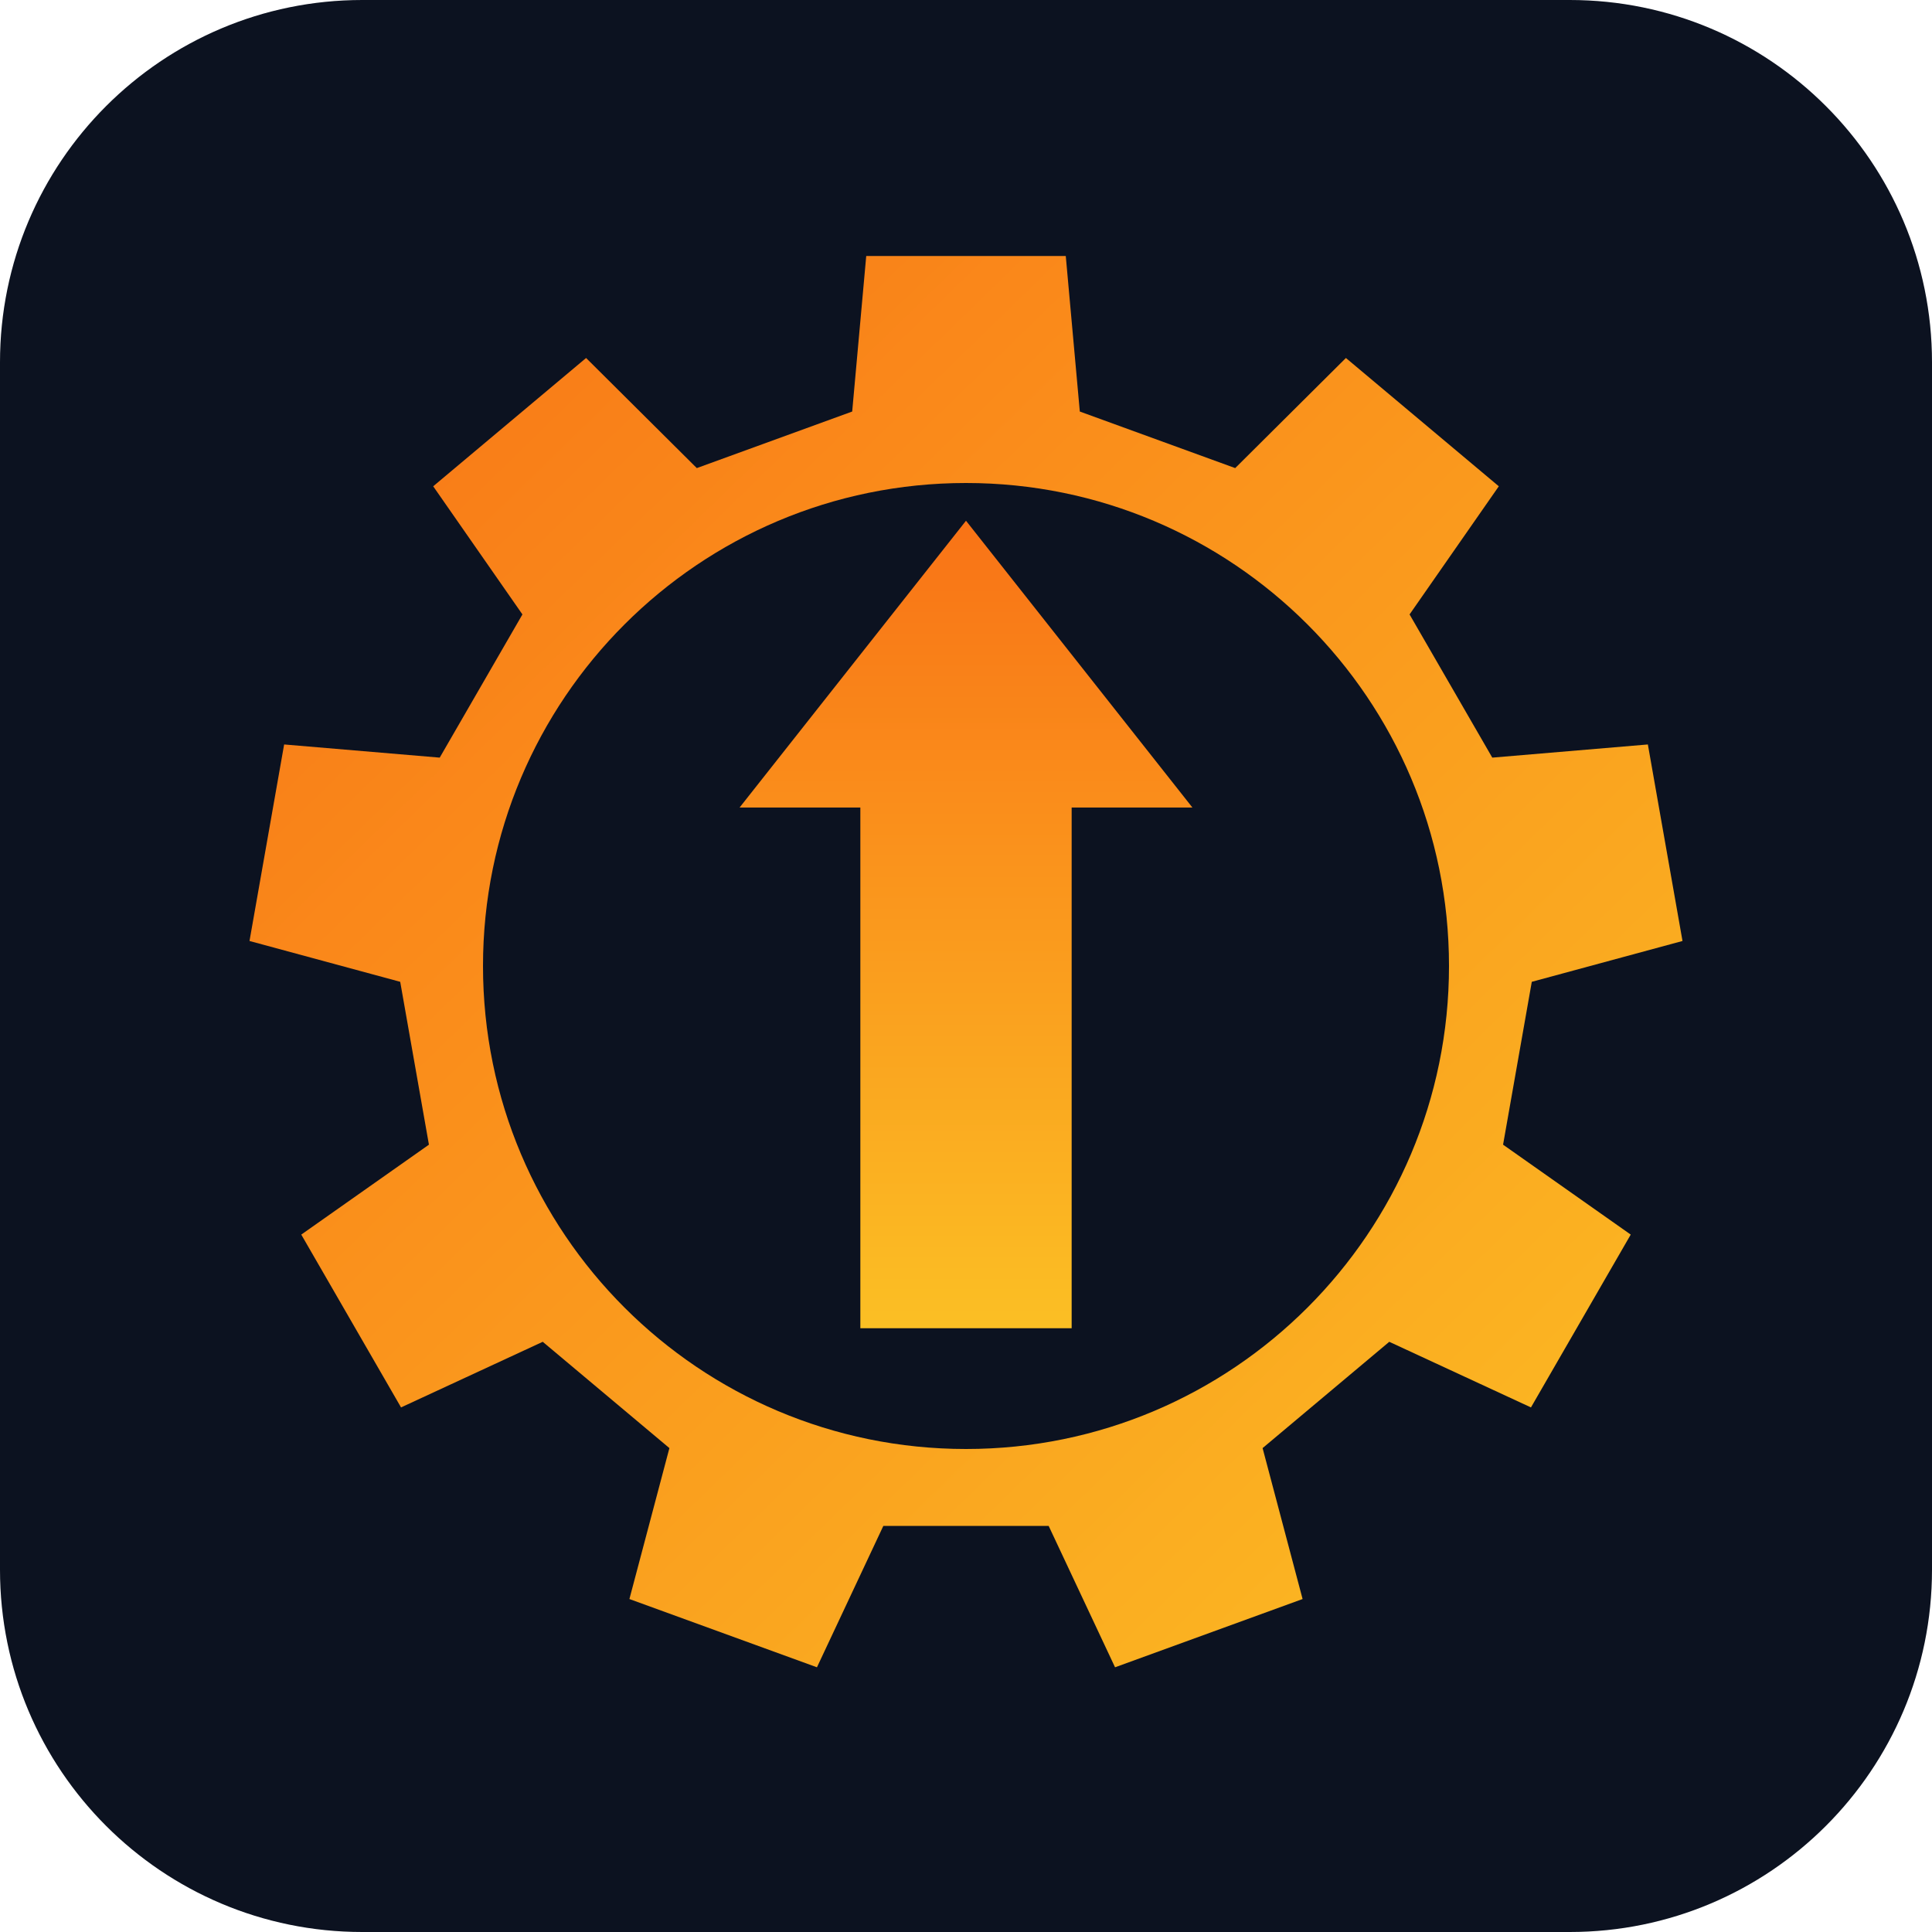
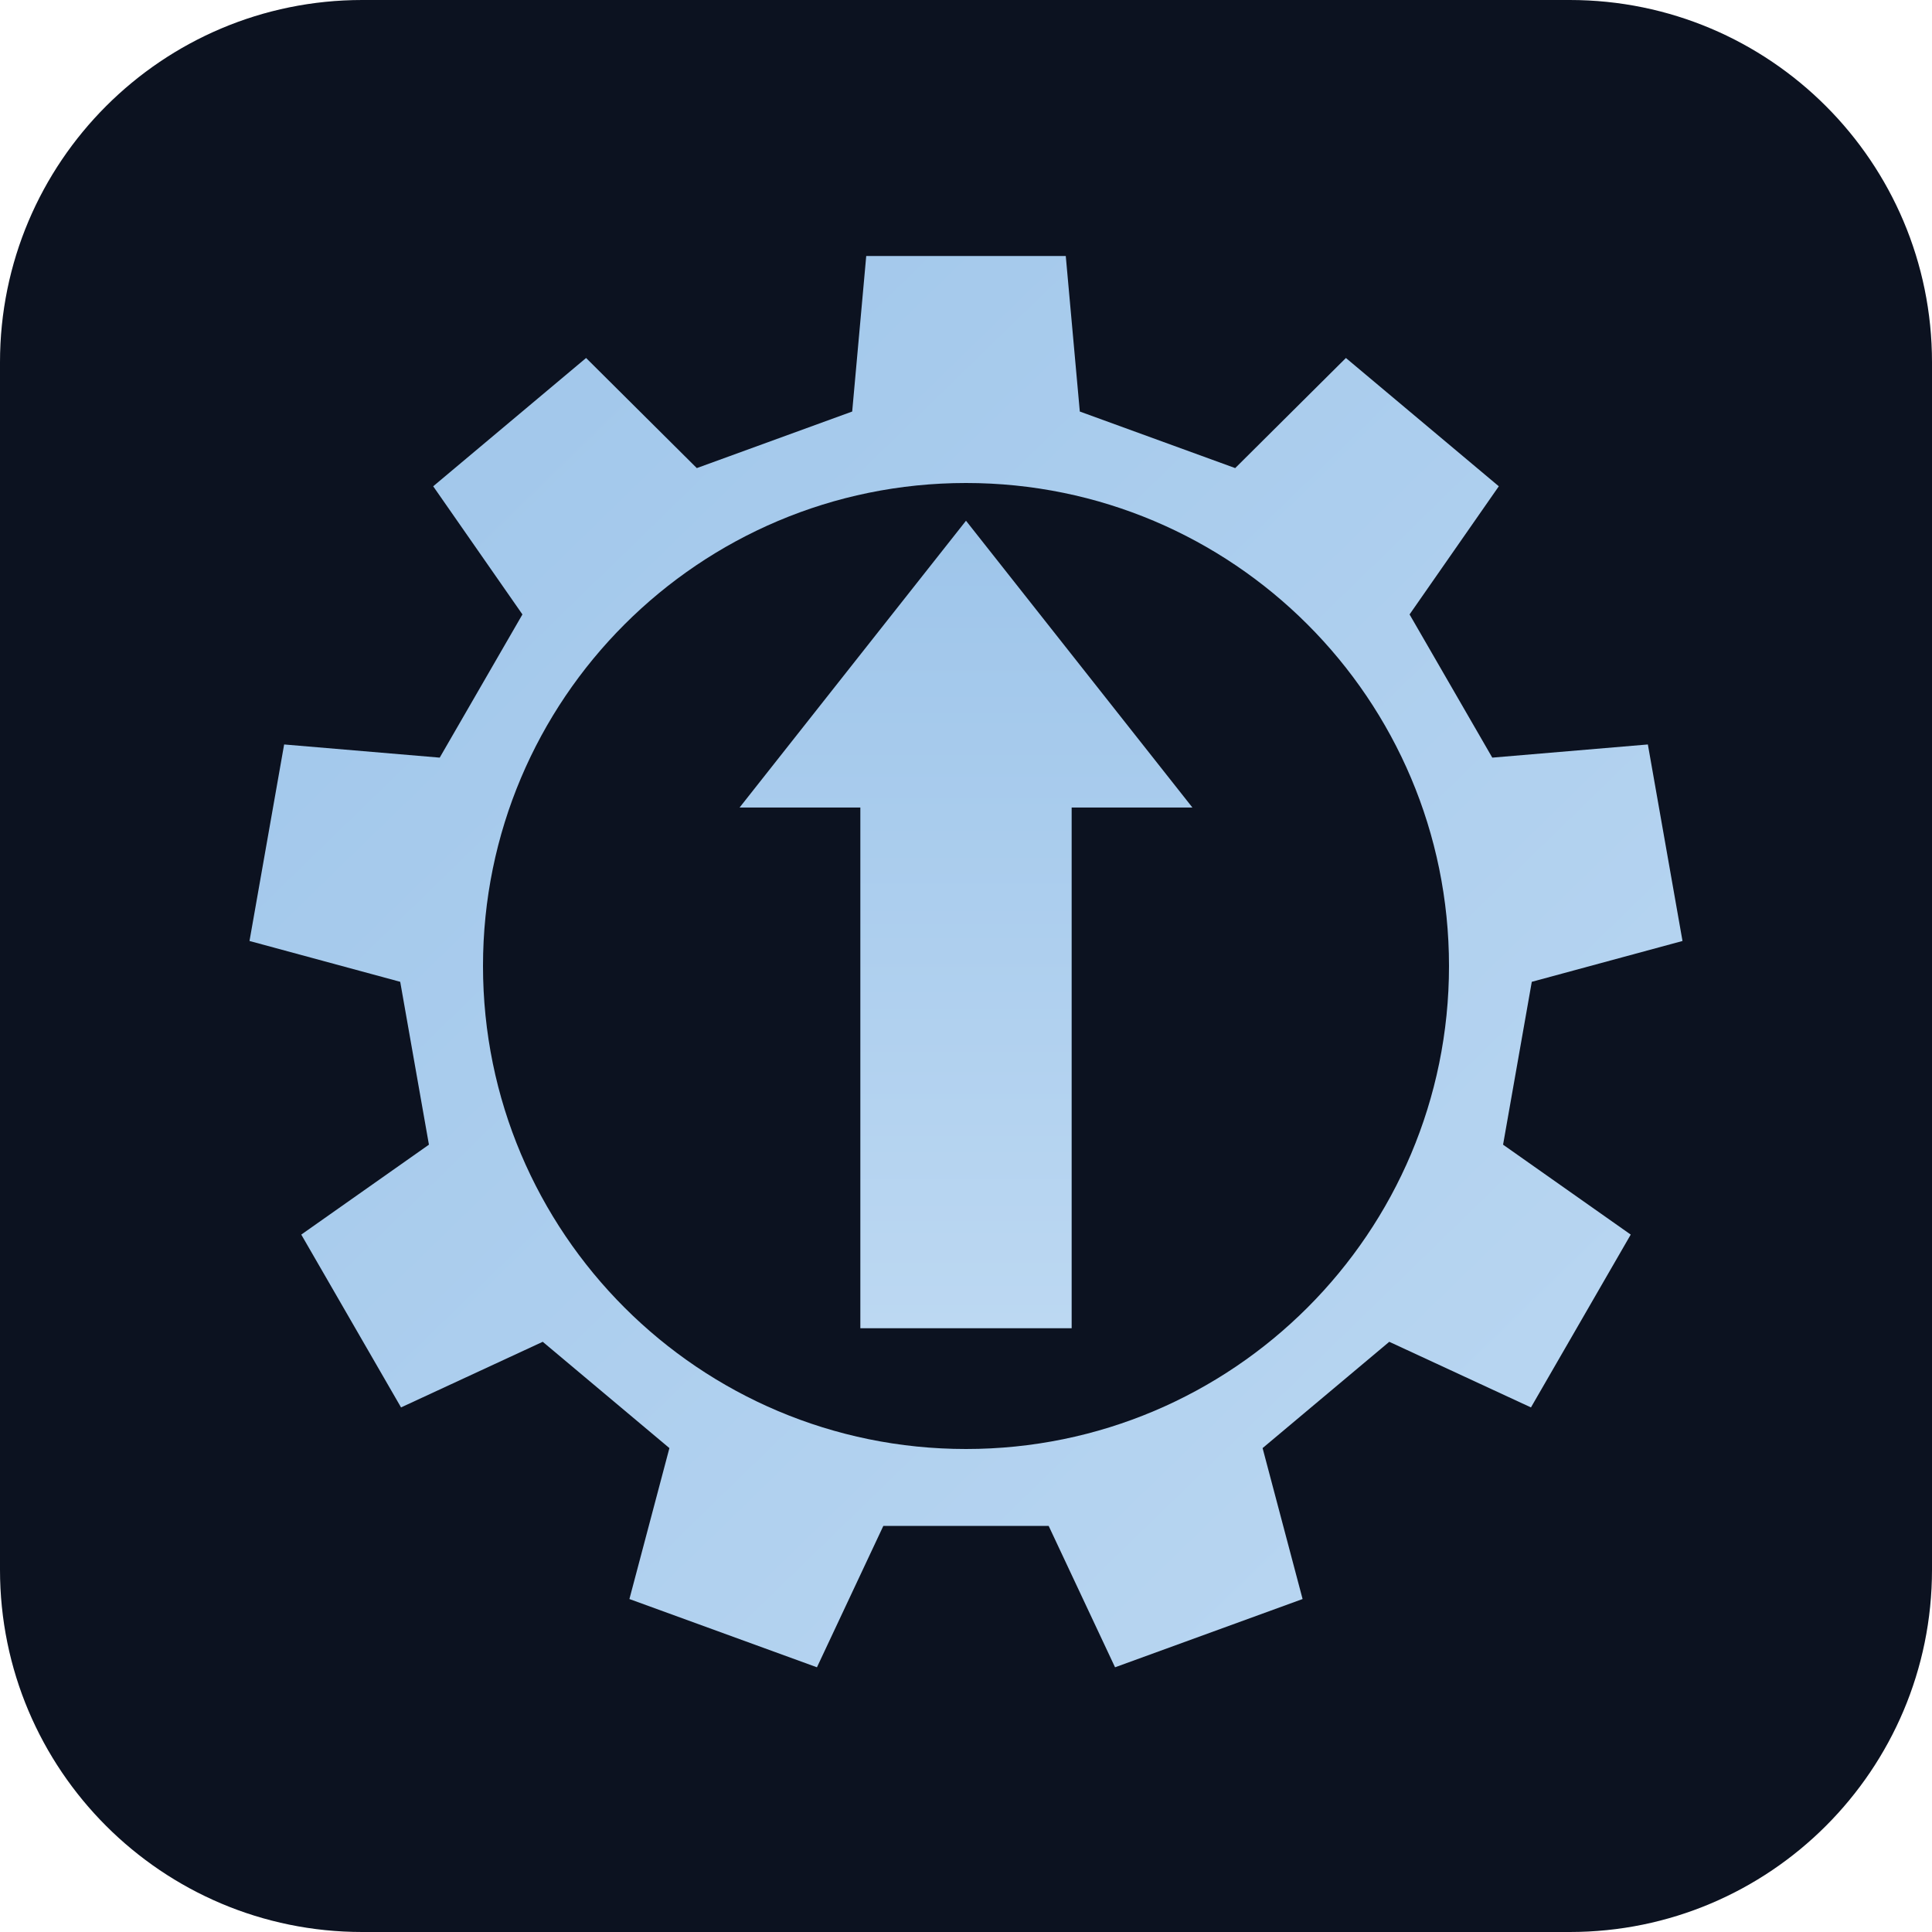
<svg xmlns="http://www.w3.org/2000/svg" viewBox="0 0 512 512" width="512" height="512" role="img" aria-label="SoldiChiari">
  <defs>
    <linearGradient id="g1" x1="0%" y1="0%" x2="100%" y2="100%">
-       <stop offset="0%" stop-color="#f97316" />
-       <stop offset="100%" stop-color="#fbbf24" />
+       <stop offset="0%" stop-color="#9ec5ea" />
+       <stop offset="100%" stop-color="#bcd8f2" />
    </linearGradient>
    <linearGradient id="a1" x1="0%" y1="100%" x2="0%" y2="0%">
-       <stop offset="0%" stop-color="#fbbf24" />
-       <stop offset="100%" stop-color="#f97316" />
+       <stop offset="0%" stop-color="#bcd8f2" />
+       <stop offset="100%" stop-color="#9ec5ea" />
    </linearGradient>
  </defs>
  <g>
    <rect x="0" y="0" width="512" height="512" rx="96" fill="#0c1220" />
    <path d="M 229.56 67.85 L 282.44 67.85 L 286.16 109.06 L 327.34 124.05 L 356.68 94.87 L 397.20 128.87 L 373.55 162.83 L 395.47 200.78 L 436.70 197.29 L 445.88 249.37 L 405.94 260.19 L 398.33 303.35 L 432.16 327.18 L 405.72 372.98 L 368.17 355.59 L 334.60 383.76 L 345.20 423.76 L 295.50 441.85 L 277.91 404.39 L 234.09 404.39 L 216.50 441.85 L 166.80 423.76 L 177.40 383.76 L 143.83 355.59 L 106.28 372.98 L 79.84 327.18 L 113.67 303.35 L 106.06 260.19 L 66.12 249.37 L 75.30 197.29 L 116.53 200.78 L 138.45 162.83 L 114.80 128.87 L 155.32 94.87 L 184.66 124.05 L 225.84 109.06 Z" fill="url(#g1)" fill-rule="evenodd" />
    <circle cx="256" cy="256" r="128" fill="#0c1220" />
    <path d="M 228 352 L 228 214 L 196 214 L 256 138 L 316 214 L 284 214 L 284 352 Z" fill="url(#a1)" />
  </g>
</svg>
